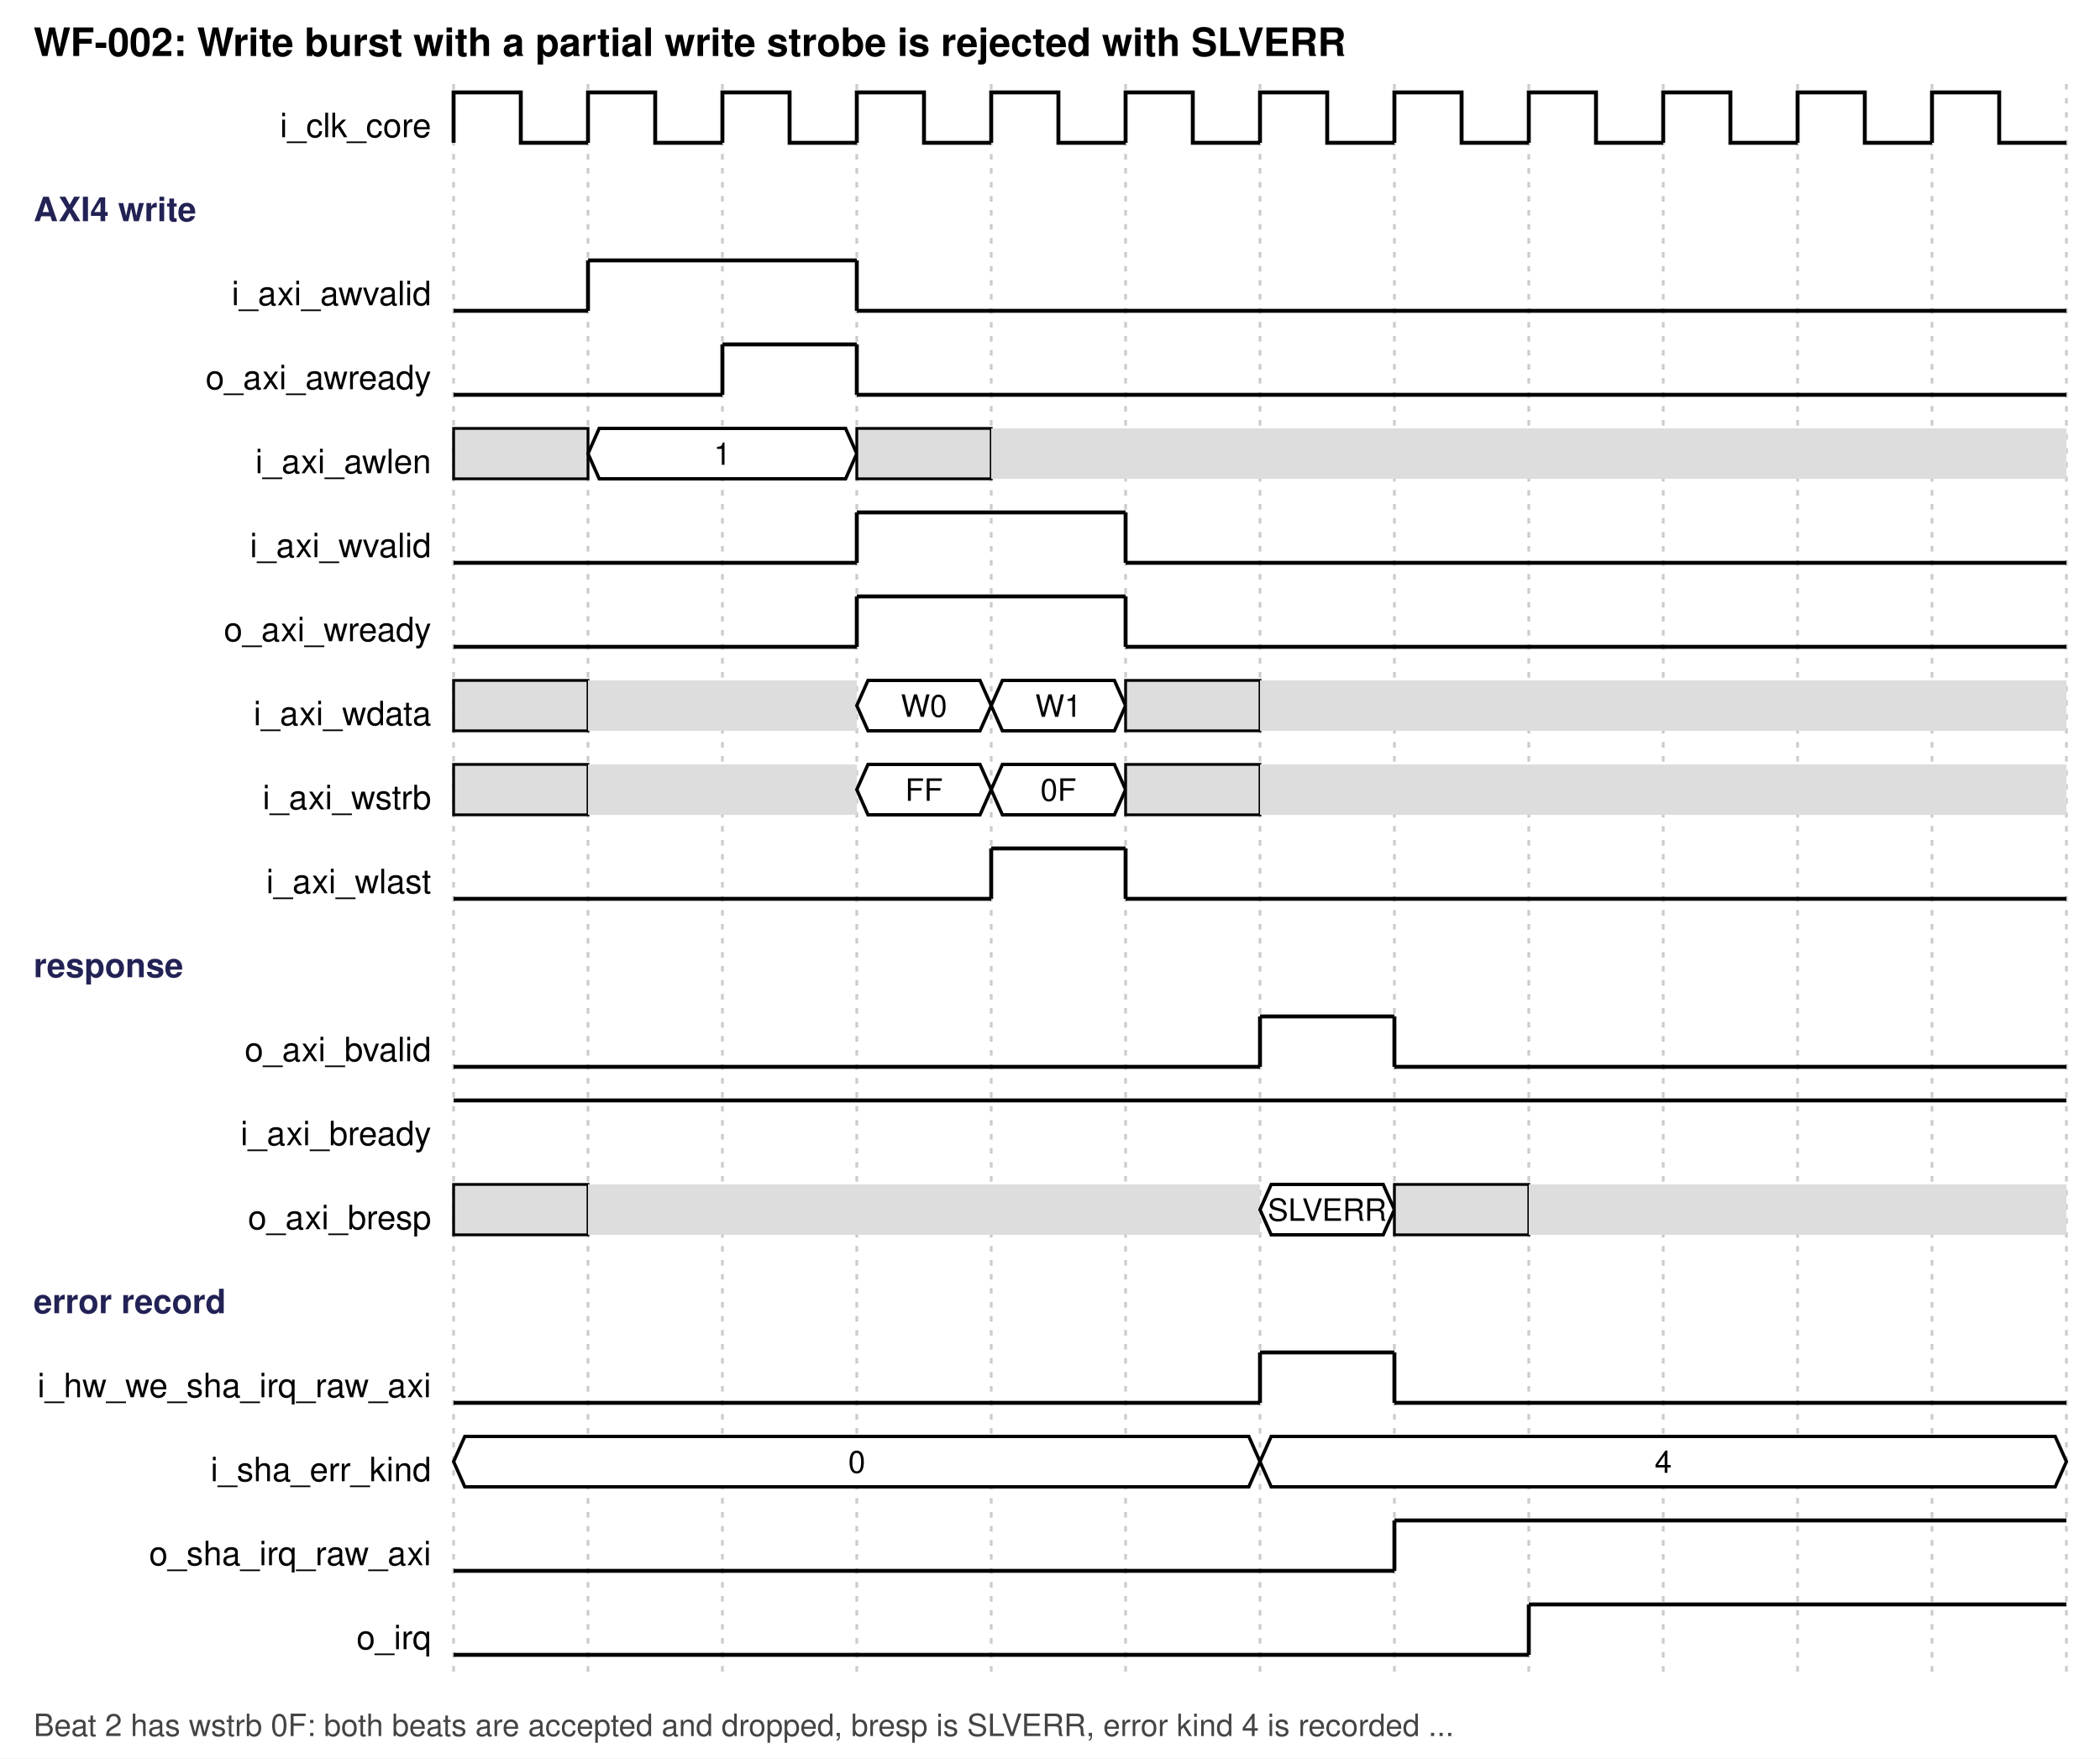
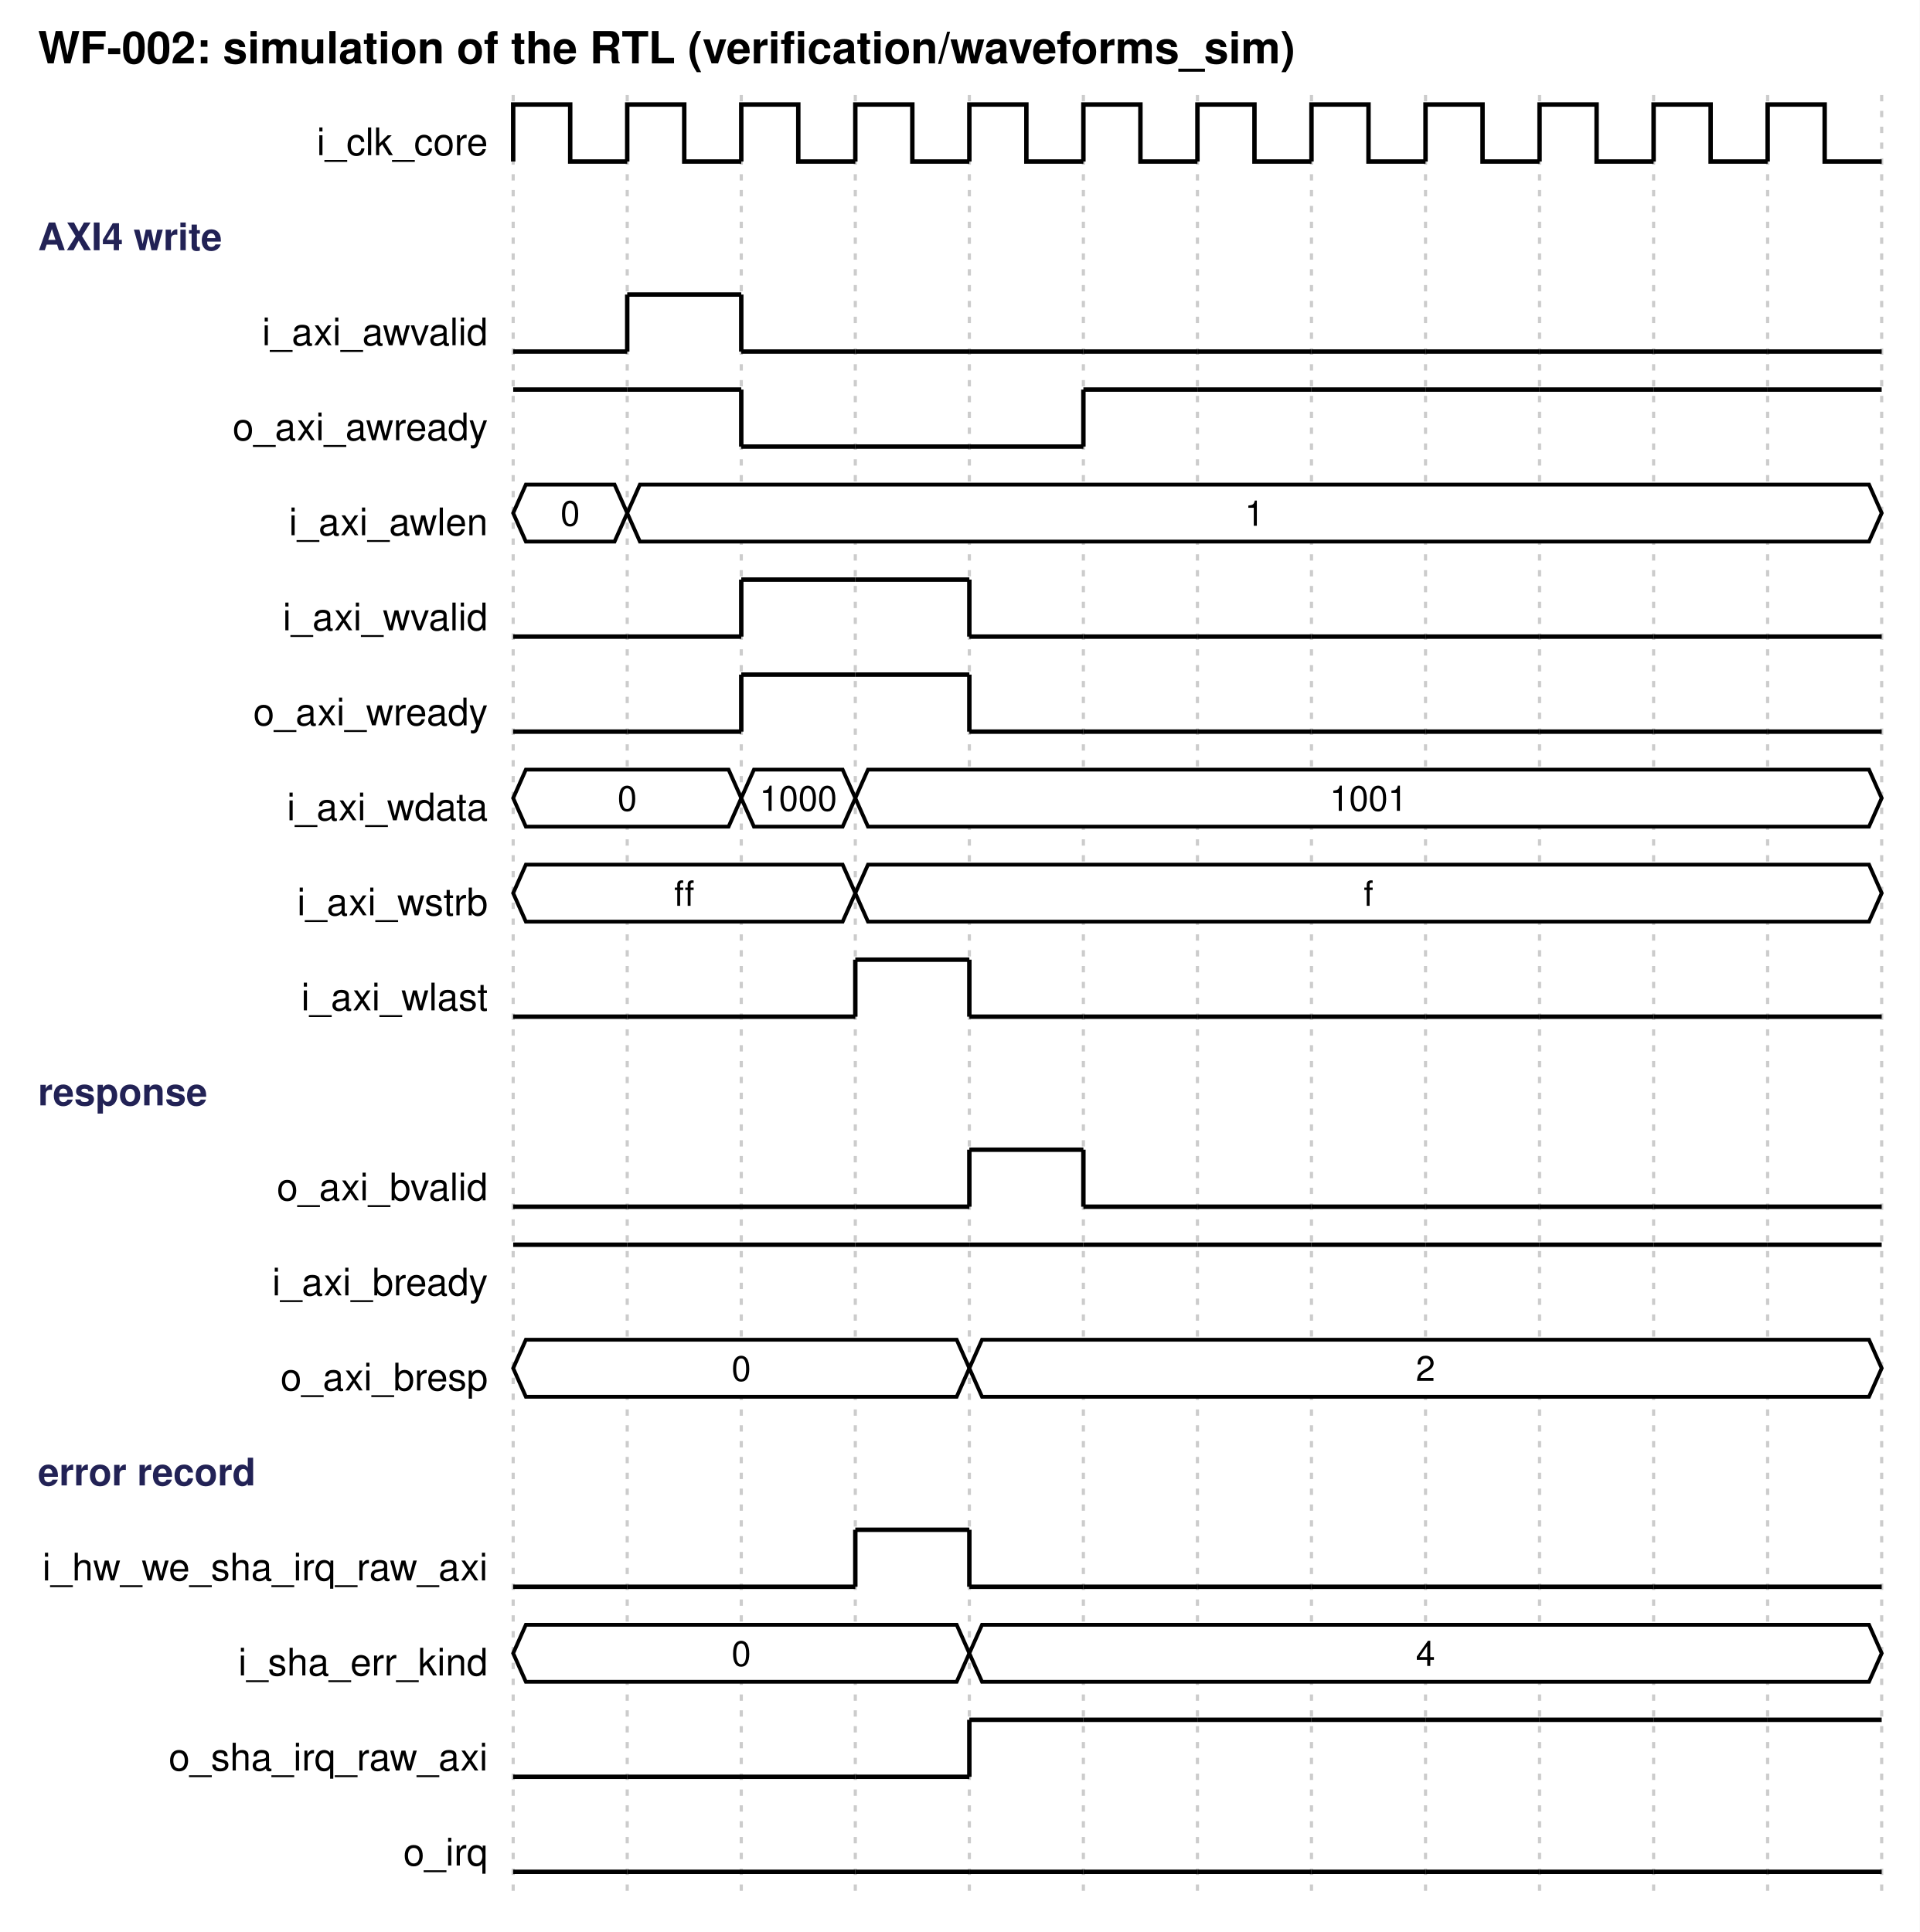
- <svg xmlns="http://www.w3.org/2000/svg" width="750" height="628" viewBox="0 0 750 628" font-family="Helvetica,Arial,sans-serif">
+ <svg xmlns="http://www.w3.org/2000/svg" width="606" height="610" viewBox="0 0 606 610" font-family="Helvetica,Arial,sans-serif">
  <rect width="100%" height="100%" fill="#fff" />
-   <text x="12" y="20" font-size="14" font-weight="bold">WF-002: Write burst with a partial write strobe is rejected with SLVERR</text>
+   <text x="12" y="20" font-size="14" font-weight="bold">WF-002: simulation of the RTL (verification/waveforms_sim)</text>
  <line x1="162" y1="30" x2="162" y2="600" stroke="#ccc" stroke-dasharray="2,3" />
-   <line x1="210" y1="30" x2="210" y2="600" stroke="#ccc" stroke-dasharray="2,3" />
-   <line x1="258" y1="30" x2="258" y2="600" stroke="#ccc" stroke-dasharray="2,3" />
+   <line x1="198" y1="30" x2="198" y2="600" stroke="#ccc" stroke-dasharray="2,3" />
+   <line x1="234" y1="30" x2="234" y2="600" stroke="#ccc" stroke-dasharray="2,3" />
+   <line x1="270" y1="30" x2="270" y2="600" stroke="#ccc" stroke-dasharray="2,3" />
  <line x1="306" y1="30" x2="306" y2="600" stroke="#ccc" stroke-dasharray="2,3" />
-   <line x1="354" y1="30" x2="354" y2="600" stroke="#ccc" stroke-dasharray="2,3" />
-   <line x1="402" y1="30" x2="402" y2="600" stroke="#ccc" stroke-dasharray="2,3" />
+   <line x1="342" y1="30" x2="342" y2="600" stroke="#ccc" stroke-dasharray="2,3" />
+   <line x1="378" y1="30" x2="378" y2="600" stroke="#ccc" stroke-dasharray="2,3" />
+   <line x1="414" y1="30" x2="414" y2="600" stroke="#ccc" stroke-dasharray="2,3" />
  <line x1="450" y1="30" x2="450" y2="600" stroke="#ccc" stroke-dasharray="2,3" />
-   <line x1="498" y1="30" x2="498" y2="600" stroke="#ccc" stroke-dasharray="2,3" />
-   <line x1="546" y1="30" x2="546" y2="600" stroke="#ccc" stroke-dasharray="2,3" />
+   <line x1="486" y1="30" x2="486" y2="600" stroke="#ccc" stroke-dasharray="2,3" />
+   <line x1="522" y1="30" x2="522" y2="600" stroke="#ccc" stroke-dasharray="2,3" />
+   <line x1="558" y1="30" x2="558" y2="600" stroke="#ccc" stroke-dasharray="2,3" />
  <line x1="594" y1="30" x2="594" y2="600" stroke="#ccc" stroke-dasharray="2,3" />
-   <line x1="642" y1="30" x2="642" y2="600" stroke="#ccc" stroke-dasharray="2,3" />
-   <line x1="690" y1="30" x2="690" y2="600" stroke="#ccc" stroke-dasharray="2,3" />
-   <line x1="738" y1="30" x2="738" y2="600" stroke="#ccc" stroke-dasharray="2,3" />
  <text x="154" y="49" font-size="12" text-anchor="end">i_clk_core</text>
-   <polyline points="162.0,51.0 162.0,33.0 186.0,33.0 186.0,51.0 210.0,51.0" stroke="#000" stroke-width="1.4" fill="none" />
-   <polyline points="210.0,51.0 210.0,33.0 234.0,33.0 234.0,51.0 258.0,51.0" stroke="#000" stroke-width="1.4" fill="none" />
-   <polyline points="258.0,51.0 258.0,33.0 282.0,33.0 282.0,51.0 306.0,51.0" stroke="#000" stroke-width="1.4" fill="none" />
-   <polyline points="306.0,51.0 306.0,33.0 330.0,33.0 330.0,51.0 354.0,51.0" stroke="#000" stroke-width="1.4" fill="none" />
-   <polyline points="354.0,51.0 354.0,33.0 378.0,33.0 378.0,51.0 402.0,51.0" stroke="#000" stroke-width="1.4" fill="none" />
-   <polyline points="402.0,51.0 402.0,33.0 426.0,33.0 426.0,51.0 450.0,51.0" stroke="#000" stroke-width="1.4" fill="none" />
-   <polyline points="450.0,51.0 450.0,33.0 474.0,33.0 474.0,51.0 498.0,51.0" stroke="#000" stroke-width="1.4" fill="none" />
-   <polyline points="498.0,51.0 498.0,33.0 522.0,33.0 522.0,51.0 546.0,51.0" stroke="#000" stroke-width="1.4" fill="none" />
-   <polyline points="546.0,51.0 546.0,33.0 570.0,33.0 570.0,51.0 594.0,51.0" stroke="#000" stroke-width="1.4" fill="none" />
-   <polyline points="594.0,51.0 594.0,33.0 618.0,33.0 618.0,51.0 642.0,51.0" stroke="#000" stroke-width="1.4" fill="none" />
-   <polyline points="642.0,51.0 642.0,33.0 666.0,33.0 666.0,51.0 690.0,51.0" stroke="#000" stroke-width="1.4" fill="none" />
-   <polyline points="690.0,51.0 690.0,33.0 714.0,33.0 714.0,51.0 738.0,51.0" stroke="#000" stroke-width="1.4" fill="none" />
+   <polyline points="162.0,51.0 162.0,33.0 180.0,33.0 180.0,51.0 198.0,51.0" stroke="#000" stroke-width="1.4" fill="none" />
+   <polyline points="198.0,51.0 198.0,33.0 216.0,33.0 216.0,51.0 234.0,51.0" stroke="#000" stroke-width="1.4" fill="none" />
+   <polyline points="234.0,51.0 234.0,33.0 252.0,33.0 252.0,51.0 270.0,51.0" stroke="#000" stroke-width="1.4" fill="none" />
+   <polyline points="270.0,51.0 270.0,33.0 288.0,33.0 288.0,51.0 306.0,51.0" stroke="#000" stroke-width="1.4" fill="none" />
+   <polyline points="306.0,51.0 306.0,33.0 324.0,33.0 324.0,51.0 342.0,51.0" stroke="#000" stroke-width="1.4" fill="none" />
+   <polyline points="342.0,51.0 342.0,33.0 360.0,33.0 360.0,51.0 378.0,51.0" stroke="#000" stroke-width="1.4" fill="none" />
+   <polyline points="378.0,51.0 378.0,33.0 396.0,33.0 396.0,51.0 414.0,51.0" stroke="#000" stroke-width="1.4" fill="none" />
+   <polyline points="414.0,51.0 414.0,33.0 432.0,33.0 432.0,51.0 450.0,51.0" stroke="#000" stroke-width="1.4" fill="none" />
+   <polyline points="450.0,51.0 450.0,33.0 468.0,33.0 468.0,51.0 486.0,51.0" stroke="#000" stroke-width="1.4" fill="none" />
+   <polyline points="486.0,51.0 486.0,33.0 504.0,33.0 504.0,51.0 522.0,51.0" stroke="#000" stroke-width="1.4" fill="none" />
+   <polyline points="522.0,51.0 522.0,33.0 540.0,33.0 540.0,51.0 558.0,51.0" stroke="#000" stroke-width="1.4" fill="none" />
+   <polyline points="558.0,51.0 558.0,33.0 576.0,33.0 576.0,51.0 594.0,51.0" stroke="#000" stroke-width="1.4" fill="none" />
  <text x="12" y="79" font-size="12" font-weight="bold" fill="#225">AXI4 write</text>
  <text x="154" y="109" font-size="12" text-anchor="end">i_axi_awvalid</text>
-   <polyline points="162.0,111.0 210.0,111.0" stroke="#000" stroke-width="1.4" fill="none" />
-   <polyline points="210.0,111.0 210.0,93.0" stroke="#000" stroke-width="1.4" fill="none" />
-   <polyline points="210.0,93.0 258.0,93.0" stroke="#000" stroke-width="1.4" fill="none" />
-   <polyline points="258.0,93.0 306.0,93.0" stroke="#000" stroke-width="1.4" fill="none" />
-   <polyline points="306.0,93.0 306.0,111.0" stroke="#000" stroke-width="1.4" fill="none" />
-   <polyline points="306.0,111.0 354.0,111.0" stroke="#000" stroke-width="1.4" fill="none" />
-   <polyline points="354.0,111.0 402.0,111.0" stroke="#000" stroke-width="1.4" fill="none" />
-   <polyline points="402.0,111.0 450.0,111.0" stroke="#000" stroke-width="1.4" fill="none" />
-   <polyline points="450.0,111.0 498.0,111.0" stroke="#000" stroke-width="1.4" fill="none" />
-   <polyline points="498.0,111.0 546.0,111.0" stroke="#000" stroke-width="1.4" fill="none" />
-   <polyline points="546.0,111.0 594.0,111.0" stroke="#000" stroke-width="1.4" fill="none" />
-   <polyline points="594.0,111.0 642.0,111.0" stroke="#000" stroke-width="1.4" fill="none" />
-   <polyline points="642.0,111.0 690.0,111.0" stroke="#000" stroke-width="1.4" fill="none" />
-   <polyline points="690.0,111.0 738.0,111.0" stroke="#000" stroke-width="1.4" fill="none" />
+   <polyline points="162.0,111.0 198.0,111.0" stroke="#000" stroke-width="1.4" fill="none" />
+   <polyline points="198.0,111.0 198.0,93.0" stroke="#000" stroke-width="1.4" fill="none" />
+   <polyline points="198.0,93.0 234.0,93.0" stroke="#000" stroke-width="1.4" fill="none" />
+   <polyline points="234.0,93.0 234.0,111.0" stroke="#000" stroke-width="1.4" fill="none" />
+   <polyline points="234.0,111.0 270.0,111.0" stroke="#000" stroke-width="1.4" fill="none" />
+   <polyline points="270.0,111.0 306.0,111.0" stroke="#000" stroke-width="1.4" fill="none" />
+   <polyline points="306.0,111.0 342.0,111.0" stroke="#000" stroke-width="1.4" fill="none" />
+   <polyline points="342.0,111.0 378.0,111.0" stroke="#000" stroke-width="1.4" fill="none" />
+   <polyline points="378.0,111.0 414.0,111.0" stroke="#000" stroke-width="1.4" fill="none" />
+   <polyline points="414.0,111.0 450.0,111.0" stroke="#000" stroke-width="1.4" fill="none" />
+   <polyline points="450.0,111.0 486.0,111.0" stroke="#000" stroke-width="1.4" fill="none" />
+   <polyline points="486.0,111.0 522.0,111.0" stroke="#000" stroke-width="1.4" fill="none" />
+   <polyline points="522.0,111.0 558.0,111.0" stroke="#000" stroke-width="1.4" fill="none" />
+   <polyline points="558.0,111.0 594.0,111.0" stroke="#000" stroke-width="1.4" fill="none" />
  <text x="154" y="139" font-size="12" text-anchor="end">o_axi_awready</text>
-   <polyline points="162.0,141.0 210.0,141.0" stroke="#000" stroke-width="1.4" fill="none" />
-   <polyline points="210.0,141.0 258.0,141.0" stroke="#000" stroke-width="1.4" fill="none" />
-   <polyline points="258.0,141.0 258.0,123.0" stroke="#000" stroke-width="1.4" fill="none" />
-   <polyline points="258.0,123.0 306.0,123.0" stroke="#000" stroke-width="1.4" fill="none" />
-   <polyline points="306.0,123.0 306.0,141.0" stroke="#000" stroke-width="1.4" fill="none" />
-   <polyline points="306.0,141.0 354.0,141.0" stroke="#000" stroke-width="1.4" fill="none" />
-   <polyline points="354.0,141.0 402.0,141.0" stroke="#000" stroke-width="1.4" fill="none" />
-   <polyline points="402.0,141.0 450.0,141.0" stroke="#000" stroke-width="1.4" fill="none" />
-   <polyline points="450.0,141.0 498.0,141.0" stroke="#000" stroke-width="1.4" fill="none" />
-   <polyline points="498.0,141.0 546.0,141.0" stroke="#000" stroke-width="1.4" fill="none" />
-   <polyline points="546.0,141.0 594.0,141.0" stroke="#000" stroke-width="1.4" fill="none" />
-   <polyline points="594.0,141.0 642.0,141.0" stroke="#000" stroke-width="1.4" fill="none" />
-   <polyline points="642.0,141.0 690.0,141.0" stroke="#000" stroke-width="1.4" fill="none" />
-   <polyline points="690.0,141.0 738.0,141.0" stroke="#000" stroke-width="1.4" fill="none" />
+   <polyline points="162.0,123.0 198.0,123.0" stroke="#000" stroke-width="1.4" fill="none" />
+   <polyline points="198.0,123.0 234.0,123.0" stroke="#000" stroke-width="1.4" fill="none" />
+   <polyline points="234.0,123.0 234.0,141.0" stroke="#000" stroke-width="1.4" fill="none" />
+   <polyline points="234.0,141.0 270.0,141.0" stroke="#000" stroke-width="1.4" fill="none" />
+   <polyline points="270.0,141.0 306.0,141.0" stroke="#000" stroke-width="1.4" fill="none" />
+   <polyline points="306.0,141.0 342.0,141.0" stroke="#000" stroke-width="1.4" fill="none" />
+   <polyline points="342.0,141.0 342.0,123.0" stroke="#000" stroke-width="1.4" fill="none" />
+   <polyline points="342.0,123.0 378.0,123.0" stroke="#000" stroke-width="1.4" fill="none" />
+   <polyline points="378.0,123.0 414.0,123.0" stroke="#000" stroke-width="1.4" fill="none" />
+   <polyline points="414.0,123.0 450.0,123.0" stroke="#000" stroke-width="1.4" fill="none" />
+   <polyline points="450.0,123.0 486.0,123.0" stroke="#000" stroke-width="1.4" fill="none" />
+   <polyline points="486.0,123.0 522.0,123.0" stroke="#000" stroke-width="1.4" fill="none" />
+   <polyline points="522.0,123.0 558.0,123.0" stroke="#000" stroke-width="1.4" fill="none" />
+   <polyline points="558.0,123.0 594.0,123.0" stroke="#000" stroke-width="1.4" fill="none" />
  <text x="154" y="169" font-size="12" text-anchor="end">i_axi_awlen</text>
-   <rect x="162.0" y="153.0" width="48.0" height="18.0" fill="#ddd" stroke="#000" />
-   <polygon points="214.0,153.0 302.0,153.0 306.0,162.0 302.0,171.0 214.0,171.0 210.0,162.0" fill="#ffffff" stroke="#000" stroke-width="1.2" />
-   <text x="258.0" y="166.0" text-anchor="middle" font-size="11">1</text>
-   <rect x="306.0" y="153.0" width="48.0" height="18.0" fill="#ddd" stroke="#000" />
-   <rect x="354.0" y="153.0" width="48.0" height="18.0" fill="#ddd" stroke="none" />
-   <rect x="402.0" y="153.0" width="48.0" height="18.0" fill="#ddd" stroke="none" />
-   <rect x="450.0" y="153.0" width="48.0" height="18.0" fill="#ddd" stroke="none" />
-   <rect x="498.0" y="153.0" width="48.0" height="18.0" fill="#ddd" stroke="none" />
-   <rect x="546.0" y="153.0" width="48.0" height="18.0" fill="#ddd" stroke="none" />
-   <rect x="594.0" y="153.0" width="48.0" height="18.0" fill="#ddd" stroke="none" />
-   <rect x="642.0" y="153.0" width="48.0" height="18.0" fill="#ddd" stroke="none" />
-   <rect x="690.0" y="153.0" width="48.0" height="18.0" fill="#ddd" stroke="none" />
+   <polygon points="166.0,153.0 194.0,153.0 198.0,162.0 194.0,171.0 166.0,171.0 162.0,162.0" fill="#ffffff" stroke="#000" stroke-width="1.2" />
+   <text x="180.0" y="166.0" text-anchor="middle" font-size="11">0</text>
+   <polygon points="202.0,153.0 590.0,153.0 594.0,162.0 590.0,171.0 202.0,171.0 198.0,162.0" fill="#ffffff" stroke="#000" stroke-width="1.2" />
+   <text x="396.0" y="166.0" text-anchor="middle" font-size="11">1</text>
  <text x="154" y="199" font-size="12" text-anchor="end">i_axi_wvalid</text>
-   <polyline points="162.0,201.0 210.0,201.0" stroke="#000" stroke-width="1.4" fill="none" />
-   <polyline points="210.0,201.0 258.0,201.0" stroke="#000" stroke-width="1.4" fill="none" />
-   <polyline points="258.0,201.0 306.0,201.0" stroke="#000" stroke-width="1.4" fill="none" />
-   <polyline points="306.0,201.0 306.0,183.0" stroke="#000" stroke-width="1.4" fill="none" />
-   <polyline points="306.0,183.0 354.0,183.0" stroke="#000" stroke-width="1.4" fill="none" />
-   <polyline points="354.0,183.0 402.0,183.0" stroke="#000" stroke-width="1.4" fill="none" />
-   <polyline points="402.0,183.0 402.0,201.0" stroke="#000" stroke-width="1.4" fill="none" />
-   <polyline points="402.0,201.0 450.0,201.0" stroke="#000" stroke-width="1.4" fill="none" />
-   <polyline points="450.0,201.0 498.0,201.0" stroke="#000" stroke-width="1.4" fill="none" />
-   <polyline points="498.0,201.0 546.0,201.0" stroke="#000" stroke-width="1.4" fill="none" />
-   <polyline points="546.0,201.0 594.0,201.0" stroke="#000" stroke-width="1.4" fill="none" />
-   <polyline points="594.0,201.0 642.0,201.0" stroke="#000" stroke-width="1.4" fill="none" />
-   <polyline points="642.0,201.0 690.0,201.0" stroke="#000" stroke-width="1.4" fill="none" />
-   <polyline points="690.0,201.0 738.0,201.0" stroke="#000" stroke-width="1.4" fill="none" />
+   <polyline points="162.0,201.0 198.0,201.0" stroke="#000" stroke-width="1.4" fill="none" />
+   <polyline points="198.0,201.0 234.0,201.0" stroke="#000" stroke-width="1.4" fill="none" />
+   <polyline points="234.0,201.0 234.0,183.0" stroke="#000" stroke-width="1.4" fill="none" />
+   <polyline points="234.0,183.0 270.0,183.0" stroke="#000" stroke-width="1.4" fill="none" />
+   <polyline points="270.0,183.0 306.0,183.0" stroke="#000" stroke-width="1.4" fill="none" />
+   <polyline points="306.0,183.0 306.0,201.0" stroke="#000" stroke-width="1.4" fill="none" />
+   <polyline points="306.0,201.0 342.0,201.0" stroke="#000" stroke-width="1.4" fill="none" />
+   <polyline points="342.0,201.0 378.0,201.0" stroke="#000" stroke-width="1.4" fill="none" />
+   <polyline points="378.0,201.0 414.0,201.0" stroke="#000" stroke-width="1.4" fill="none" />
+   <polyline points="414.0,201.0 450.0,201.0" stroke="#000" stroke-width="1.4" fill="none" />
+   <polyline points="450.0,201.0 486.0,201.0" stroke="#000" stroke-width="1.4" fill="none" />
+   <polyline points="486.0,201.0 522.0,201.0" stroke="#000" stroke-width="1.4" fill="none" />
+   <polyline points="522.0,201.0 558.0,201.0" stroke="#000" stroke-width="1.4" fill="none" />
+   <polyline points="558.0,201.0 594.0,201.0" stroke="#000" stroke-width="1.4" fill="none" />
  <text x="154" y="229" font-size="12" text-anchor="end">o_axi_wready</text>
-   <polyline points="162.0,231.0 210.0,231.0" stroke="#000" stroke-width="1.4" fill="none" />
-   <polyline points="210.0,231.0 258.0,231.0" stroke="#000" stroke-width="1.4" fill="none" />
-   <polyline points="258.0,231.0 306.0,231.0" stroke="#000" stroke-width="1.4" fill="none" />
-   <polyline points="306.0,231.0 306.0,213.0" stroke="#000" stroke-width="1.4" fill="none" />
-   <polyline points="306.0,213.0 354.0,213.0" stroke="#000" stroke-width="1.4" fill="none" />
-   <polyline points="354.0,213.0 402.0,213.0" stroke="#000" stroke-width="1.4" fill="none" />
-   <polyline points="402.0,213.0 402.0,231.0" stroke="#000" stroke-width="1.4" fill="none" />
-   <polyline points="402.0,231.0 450.0,231.0" stroke="#000" stroke-width="1.4" fill="none" />
-   <polyline points="450.0,231.0 498.0,231.0" stroke="#000" stroke-width="1.4" fill="none" />
-   <polyline points="498.0,231.0 546.0,231.0" stroke="#000" stroke-width="1.4" fill="none" />
-   <polyline points="546.0,231.0 594.0,231.0" stroke="#000" stroke-width="1.4" fill="none" />
-   <polyline points="594.0,231.0 642.0,231.0" stroke="#000" stroke-width="1.4" fill="none" />
-   <polyline points="642.0,231.0 690.0,231.0" stroke="#000" stroke-width="1.4" fill="none" />
-   <polyline points="690.0,231.0 738.0,231.0" stroke="#000" stroke-width="1.4" fill="none" />
+   <polyline points="162.0,231.0 198.0,231.0" stroke="#000" stroke-width="1.4" fill="none" />
+   <polyline points="198.0,231.0 234.0,231.0" stroke="#000" stroke-width="1.4" fill="none" />
+   <polyline points="234.0,231.0 234.0,213.0" stroke="#000" stroke-width="1.4" fill="none" />
+   <polyline points="234.0,213.0 270.0,213.0" stroke="#000" stroke-width="1.4" fill="none" />
+   <polyline points="270.0,213.0 306.0,213.0" stroke="#000" stroke-width="1.4" fill="none" />
+   <polyline points="306.0,213.0 306.0,231.0" stroke="#000" stroke-width="1.4" fill="none" />
+   <polyline points="306.0,231.0 342.0,231.0" stroke="#000" stroke-width="1.4" fill="none" />
+   <polyline points="342.0,231.0 378.0,231.0" stroke="#000" stroke-width="1.4" fill="none" />
+   <polyline points="378.0,231.0 414.0,231.0" stroke="#000" stroke-width="1.4" fill="none" />
+   <polyline points="414.0,231.0 450.0,231.0" stroke="#000" stroke-width="1.4" fill="none" />
+   <polyline points="450.0,231.0 486.0,231.0" stroke="#000" stroke-width="1.4" fill="none" />
+   <polyline points="486.0,231.0 522.0,231.0" stroke="#000" stroke-width="1.4" fill="none" />
+   <polyline points="522.0,231.0 558.0,231.0" stroke="#000" stroke-width="1.4" fill="none" />
+   <polyline points="558.0,231.0 594.0,231.0" stroke="#000" stroke-width="1.4" fill="none" />
  <text x="154" y="259" font-size="12" text-anchor="end">i_axi_wdata</text>
-   <rect x="162.0" y="243.0" width="48.0" height="18.0" fill="#ddd" stroke="#000" />
-   <rect x="210.0" y="243.0" width="48.0" height="18.0" fill="#ddd" stroke="none" />
-   <rect x="258.0" y="243.0" width="48.0" height="18.0" fill="#ddd" stroke="none" />
-   <polygon points="310.0,243.0 350.0,243.0 354.0,252.0 350.0,261.0 310.0,261.0 306.0,252.0" fill="#ffffff" stroke="#000" stroke-width="1.2" />
-   <text x="330.0" y="256.0" text-anchor="middle" font-size="11">W0</text>
-   <polygon points="358.0,243.0 398.0,243.0 402.0,252.0 398.0,261.0 358.0,261.0 354.0,252.0" fill="#ffffff" stroke="#000" stroke-width="1.2" />
-   <text x="378.0" y="256.0" text-anchor="middle" font-size="11">W1</text>
-   <rect x="402.0" y="243.0" width="48.0" height="18.0" fill="#ddd" stroke="#000" />
-   <rect x="450.0" y="243.0" width="48.0" height="18.0" fill="#ddd" stroke="none" />
-   <rect x="498.0" y="243.0" width="48.0" height="18.0" fill="#ddd" stroke="none" />
-   <rect x="546.0" y="243.0" width="48.0" height="18.0" fill="#ddd" stroke="none" />
-   <rect x="594.0" y="243.0" width="48.0" height="18.0" fill="#ddd" stroke="none" />
-   <rect x="642.0" y="243.0" width="48.0" height="18.0" fill="#ddd" stroke="none" />
-   <rect x="690.0" y="243.0" width="48.0" height="18.0" fill="#ddd" stroke="none" />
+   <polygon points="166.0,243.0 230.0,243.0 234.0,252.0 230.0,261.0 166.0,261.0 162.0,252.0" fill="#ffffff" stroke="#000" stroke-width="1.2" />
+   <text x="198.0" y="256.0" text-anchor="middle" font-size="11">0</text>
+   <polygon points="238.0,243.0 266.0,243.0 270.0,252.0 266.0,261.0 238.0,261.0 234.0,252.0" fill="#ffffff" stroke="#000" stroke-width="1.2" />
+   <text x="252.0" y="256.0" text-anchor="middle" font-size="11">1000</text>
+   <polygon points="274.0,243.0 590.0,243.0 594.0,252.0 590.0,261.0 274.0,261.0 270.0,252.0" fill="#ffffff" stroke="#000" stroke-width="1.2" />
+   <text x="432.0" y="256.0" text-anchor="middle" font-size="11">1001</text>
  <text x="154" y="289" font-size="12" text-anchor="end">i_axi_wstrb</text>
-   <rect x="162.0" y="273.0" width="48.0" height="18.0" fill="#ddd" stroke="#000" />
-   <rect x="210.0" y="273.0" width="48.0" height="18.0" fill="#ddd" stroke="none" />
-   <rect x="258.0" y="273.0" width="48.0" height="18.0" fill="#ddd" stroke="none" />
-   <polygon points="310.0,273.0 350.0,273.0 354.0,282.0 350.0,291.0 310.0,291.0 306.0,282.0" fill="#ffffff" stroke="#000" stroke-width="1.2" />
-   <text x="330.0" y="286.0" text-anchor="middle" font-size="11">FF</text>
-   <polygon points="358.0,273.0 398.0,273.0 402.0,282.0 398.0,291.0 358.0,291.0 354.0,282.0" fill="#ffffff" stroke="#000" stroke-width="1.2" />
-   <text x="378.0" y="286.0" text-anchor="middle" font-size="11">0F</text>
-   <rect x="402.0" y="273.0" width="48.0" height="18.0" fill="#ddd" stroke="#000" />
-   <rect x="450.0" y="273.0" width="48.0" height="18.0" fill="#ddd" stroke="none" />
-   <rect x="498.0" y="273.0" width="48.0" height="18.0" fill="#ddd" stroke="none" />
-   <rect x="546.0" y="273.0" width="48.0" height="18.0" fill="#ddd" stroke="none" />
-   <rect x="594.0" y="273.0" width="48.0" height="18.0" fill="#ddd" stroke="none" />
-   <rect x="642.0" y="273.0" width="48.0" height="18.0" fill="#ddd" stroke="none" />
-   <rect x="690.0" y="273.0" width="48.0" height="18.0" fill="#ddd" stroke="none" />
+   <polygon points="166.0,273.0 266.0,273.0 270.0,282.0 266.0,291.0 166.0,291.0 162.0,282.0" fill="#ffffff" stroke="#000" stroke-width="1.2" />
+   <text x="216.0" y="286.0" text-anchor="middle" font-size="11">ff</text>
+   <polygon points="274.0,273.0 590.0,273.0 594.0,282.0 590.0,291.0 274.0,291.0 270.0,282.0" fill="#ffffff" stroke="#000" stroke-width="1.2" />
+   <text x="432.0" y="286.0" text-anchor="middle" font-size="11">f</text>
  <text x="154" y="319" font-size="12" text-anchor="end">i_axi_wlast</text>
-   <polyline points="162.0,321.0 210.0,321.0" stroke="#000" stroke-width="1.4" fill="none" />
-   <polyline points="210.0,321.0 258.0,321.0" stroke="#000" stroke-width="1.4" fill="none" />
-   <polyline points="258.0,321.0 306.0,321.0" stroke="#000" stroke-width="1.4" fill="none" />
-   <polyline points="306.0,321.0 354.0,321.0" stroke="#000" stroke-width="1.4" fill="none" />
-   <polyline points="354.0,321.0 354.0,303.0" stroke="#000" stroke-width="1.4" fill="none" />
-   <polyline points="354.0,303.0 402.0,303.0" stroke="#000" stroke-width="1.4" fill="none" />
-   <polyline points="402.0,303.0 402.0,321.0" stroke="#000" stroke-width="1.4" fill="none" />
-   <polyline points="402.0,321.0 450.0,321.0" stroke="#000" stroke-width="1.4" fill="none" />
-   <polyline points="450.0,321.0 498.0,321.0" stroke="#000" stroke-width="1.4" fill="none" />
-   <polyline points="498.0,321.0 546.0,321.0" stroke="#000" stroke-width="1.4" fill="none" />
-   <polyline points="546.0,321.0 594.0,321.0" stroke="#000" stroke-width="1.4" fill="none" />
-   <polyline points="594.0,321.0 642.0,321.0" stroke="#000" stroke-width="1.4" fill="none" />
-   <polyline points="642.0,321.0 690.0,321.0" stroke="#000" stroke-width="1.4" fill="none" />
-   <polyline points="690.0,321.0 738.0,321.0" stroke="#000" stroke-width="1.4" fill="none" />
+   <polyline points="162.0,321.0 198.0,321.0" stroke="#000" stroke-width="1.4" fill="none" />
+   <polyline points="198.0,321.0 234.0,321.0" stroke="#000" stroke-width="1.4" fill="none" />
+   <polyline points="234.0,321.0 270.0,321.0" stroke="#000" stroke-width="1.4" fill="none" />
+   <polyline points="270.0,321.0 270.0,303.0" stroke="#000" stroke-width="1.4" fill="none" />
+   <polyline points="270.0,303.0 306.0,303.0" stroke="#000" stroke-width="1.4" fill="none" />
+   <polyline points="306.0,303.0 306.0,321.0" stroke="#000" stroke-width="1.4" fill="none" />
+   <polyline points="306.0,321.0 342.0,321.0" stroke="#000" stroke-width="1.4" fill="none" />
+   <polyline points="342.0,321.0 378.0,321.0" stroke="#000" stroke-width="1.4" fill="none" />
+   <polyline points="378.0,321.0 414.0,321.0" stroke="#000" stroke-width="1.4" fill="none" />
+   <polyline points="414.0,321.0 450.0,321.0" stroke="#000" stroke-width="1.4" fill="none" />
+   <polyline points="450.0,321.0 486.0,321.0" stroke="#000" stroke-width="1.4" fill="none" />
+   <polyline points="486.0,321.0 522.0,321.0" stroke="#000" stroke-width="1.4" fill="none" />
+   <polyline points="522.0,321.0 558.0,321.0" stroke="#000" stroke-width="1.4" fill="none" />
+   <polyline points="558.0,321.0 594.0,321.0" stroke="#000" stroke-width="1.4" fill="none" />
  <text x="12" y="349" font-size="12" font-weight="bold" fill="#225">response</text>
  <text x="154" y="379" font-size="12" text-anchor="end">o_axi_bvalid</text>
-   <polyline points="162.0,381.0 210.0,381.0" stroke="#000" stroke-width="1.4" fill="none" />
-   <polyline points="210.0,381.0 258.0,381.0" stroke="#000" stroke-width="1.4" fill="none" />
-   <polyline points="258.0,381.0 306.0,381.0" stroke="#000" stroke-width="1.4" fill="none" />
-   <polyline points="306.0,381.0 354.0,381.0" stroke="#000" stroke-width="1.4" fill="none" />
-   <polyline points="354.0,381.0 402.0,381.0" stroke="#000" stroke-width="1.4" fill="none" />
-   <polyline points="402.0,381.0 450.0,381.0" stroke="#000" stroke-width="1.4" fill="none" />
-   <polyline points="450.0,381.0 450.0,363.0" stroke="#000" stroke-width="1.4" fill="none" />
-   <polyline points="450.0,363.0 498.0,363.0" stroke="#000" stroke-width="1.4" fill="none" />
-   <polyline points="498.0,363.0 498.0,381.0" stroke="#000" stroke-width="1.4" fill="none" />
-   <polyline points="498.0,381.0 546.0,381.0" stroke="#000" stroke-width="1.4" fill="none" />
-   <polyline points="546.0,381.0 594.0,381.0" stroke="#000" stroke-width="1.4" fill="none" />
-   <polyline points="594.0,381.0 642.0,381.0" stroke="#000" stroke-width="1.4" fill="none" />
-   <polyline points="642.0,381.0 690.0,381.0" stroke="#000" stroke-width="1.4" fill="none" />
-   <polyline points="690.0,381.0 738.0,381.0" stroke="#000" stroke-width="1.4" fill="none" />
+   <polyline points="162.0,381.0 198.0,381.0" stroke="#000" stroke-width="1.4" fill="none" />
+   <polyline points="198.0,381.0 234.0,381.0" stroke="#000" stroke-width="1.4" fill="none" />
+   <polyline points="234.0,381.0 270.0,381.0" stroke="#000" stroke-width="1.4" fill="none" />
+   <polyline points="270.0,381.0 306.0,381.0" stroke="#000" stroke-width="1.4" fill="none" />
+   <polyline points="306.0,381.0 306.0,363.0" stroke="#000" stroke-width="1.4" fill="none" />
+   <polyline points="306.0,363.0 342.0,363.0" stroke="#000" stroke-width="1.4" fill="none" />
+   <polyline points="342.0,363.0 342.0,381.0" stroke="#000" stroke-width="1.4" fill="none" />
+   <polyline points="342.0,381.0 378.0,381.0" stroke="#000" stroke-width="1.4" fill="none" />
+   <polyline points="378.0,381.0 414.0,381.0" stroke="#000" stroke-width="1.4" fill="none" />
+   <polyline points="414.0,381.0 450.0,381.0" stroke="#000" stroke-width="1.4" fill="none" />
+   <polyline points="450.0,381.0 486.0,381.0" stroke="#000" stroke-width="1.4" fill="none" />
+   <polyline points="486.0,381.0 522.0,381.0" stroke="#000" stroke-width="1.4" fill="none" />
+   <polyline points="522.0,381.0 558.0,381.0" stroke="#000" stroke-width="1.4" fill="none" />
+   <polyline points="558.0,381.0 594.0,381.0" stroke="#000" stroke-width="1.4" fill="none" />
  <text x="154" y="409" font-size="12" text-anchor="end">i_axi_bready</text>
-   <polyline points="162.0,393.0 210.0,393.0" stroke="#000" stroke-width="1.4" fill="none" />
-   <polyline points="210.0,393.0 258.0,393.0" stroke="#000" stroke-width="1.4" fill="none" />
-   <polyline points="258.0,393.0 306.0,393.0" stroke="#000" stroke-width="1.4" fill="none" />
-   <polyline points="306.0,393.0 354.0,393.0" stroke="#000" stroke-width="1.4" fill="none" />
-   <polyline points="354.0,393.0 402.0,393.0" stroke="#000" stroke-width="1.4" fill="none" />
-   <polyline points="402.0,393.0 450.0,393.0" stroke="#000" stroke-width="1.4" fill="none" />
-   <polyline points="450.0,393.0 498.0,393.0" stroke="#000" stroke-width="1.4" fill="none" />
-   <polyline points="498.0,393.0 546.0,393.0" stroke="#000" stroke-width="1.4" fill="none" />
-   <polyline points="546.0,393.0 594.0,393.0" stroke="#000" stroke-width="1.4" fill="none" />
-   <polyline points="594.0,393.0 642.0,393.0" stroke="#000" stroke-width="1.4" fill="none" />
-   <polyline points="642.0,393.0 690.0,393.0" stroke="#000" stroke-width="1.4" fill="none" />
-   <polyline points="690.0,393.0 738.0,393.0" stroke="#000" stroke-width="1.4" fill="none" />
+   <polyline points="162.0,393.0 198.0,393.0" stroke="#000" stroke-width="1.4" fill="none" />
+   <polyline points="198.0,393.0 234.0,393.0" stroke="#000" stroke-width="1.4" fill="none" />
+   <polyline points="234.0,393.0 270.0,393.0" stroke="#000" stroke-width="1.4" fill="none" />
+   <polyline points="270.0,393.0 306.0,393.0" stroke="#000" stroke-width="1.4" fill="none" />
+   <polyline points="306.0,393.0 342.0,393.0" stroke="#000" stroke-width="1.4" fill="none" />
+   <polyline points="342.0,393.0 378.0,393.0" stroke="#000" stroke-width="1.4" fill="none" />
+   <polyline points="378.0,393.0 414.0,393.0" stroke="#000" stroke-width="1.4" fill="none" />
+   <polyline points="414.0,393.0 450.0,393.0" stroke="#000" stroke-width="1.4" fill="none" />
+   <polyline points="450.0,393.0 486.0,393.0" stroke="#000" stroke-width="1.4" fill="none" />
+   <polyline points="486.0,393.0 522.0,393.0" stroke="#000" stroke-width="1.4" fill="none" />
+   <polyline points="522.0,393.0 558.0,393.0" stroke="#000" stroke-width="1.4" fill="none" />
+   <polyline points="558.0,393.0 594.0,393.0" stroke="#000" stroke-width="1.4" fill="none" />
  <text x="154" y="439" font-size="12" text-anchor="end">o_axi_bresp</text>
-   <rect x="162.0" y="423.0" width="48.0" height="18.0" fill="#ddd" stroke="#000" />
-   <rect x="210.0" y="423.0" width="48.0" height="18.0" fill="#ddd" stroke="none" />
-   <rect x="258.0" y="423.0" width="48.0" height="18.0" fill="#ddd" stroke="none" />
-   <rect x="306.0" y="423.0" width="48.0" height="18.0" fill="#ddd" stroke="none" />
-   <rect x="354.0" y="423.0" width="48.0" height="18.0" fill="#ddd" stroke="none" />
-   <rect x="402.0" y="423.0" width="48.0" height="18.0" fill="#ddd" stroke="none" />
-   <polygon points="454.0,423.0 494.0,423.0 498.0,432.0 494.0,441.0 454.0,441.0 450.0,432.0" fill="#ffffff" stroke="#000" stroke-width="1.2" />
-   <text x="474.0" y="436.0" text-anchor="middle" font-size="11">SLVERR</text>
-   <rect x="498.0" y="423.0" width="48.0" height="18.0" fill="#ddd" stroke="#000" />
-   <rect x="546.0" y="423.0" width="48.0" height="18.0" fill="#ddd" stroke="none" />
-   <rect x="594.0" y="423.0" width="48.0" height="18.0" fill="#ddd" stroke="none" />
-   <rect x="642.0" y="423.0" width="48.0" height="18.0" fill="#ddd" stroke="none" />
-   <rect x="690.0" y="423.0" width="48.0" height="18.0" fill="#ddd" stroke="none" />
+   <polygon points="166.0,423.0 302.0,423.0 306.0,432.0 302.0,441.0 166.0,441.0 162.0,432.0" fill="#ffffff" stroke="#000" stroke-width="1.2" />
+   <text x="234.0" y="436.0" text-anchor="middle" font-size="11">0</text>
+   <polygon points="310.0,423.0 590.0,423.0 594.0,432.0 590.0,441.0 310.0,441.0 306.0,432.0" fill="#ffffff" stroke="#000" stroke-width="1.2" />
+   <text x="450.0" y="436.0" text-anchor="middle" font-size="11">2</text>
  <text x="12" y="469" font-size="12" font-weight="bold" fill="#225">error record</text>
  <text x="154" y="499" font-size="12" text-anchor="end">i_hw_we_sha_irq_raw_axi</text>
-   <polyline points="162.0,501.0 210.0,501.0" stroke="#000" stroke-width="1.4" fill="none" />
-   <polyline points="210.0,501.0 258.0,501.0" stroke="#000" stroke-width="1.4" fill="none" />
-   <polyline points="258.0,501.0 306.0,501.0" stroke="#000" stroke-width="1.4" fill="none" />
-   <polyline points="306.0,501.0 354.0,501.0" stroke="#000" stroke-width="1.4" fill="none" />
-   <polyline points="354.0,501.0 402.0,501.0" stroke="#000" stroke-width="1.4" fill="none" />
-   <polyline points="402.0,501.0 450.0,501.0" stroke="#000" stroke-width="1.4" fill="none" />
-   <polyline points="450.0,501.0 450.0,483.0" stroke="#000" stroke-width="1.4" fill="none" />
-   <polyline points="450.0,483.0 498.0,483.0" stroke="#000" stroke-width="1.4" fill="none" />
-   <polyline points="498.0,483.0 498.0,501.0" stroke="#000" stroke-width="1.4" fill="none" />
-   <polyline points="498.0,501.0 546.0,501.0" stroke="#000" stroke-width="1.4" fill="none" />
-   <polyline points="546.0,501.0 594.0,501.0" stroke="#000" stroke-width="1.4" fill="none" />
-   <polyline points="594.0,501.0 642.0,501.0" stroke="#000" stroke-width="1.4" fill="none" />
-   <polyline points="642.0,501.0 690.0,501.0" stroke="#000" stroke-width="1.4" fill="none" />
-   <polyline points="690.0,501.0 738.0,501.0" stroke="#000" stroke-width="1.4" fill="none" />
+   <polyline points="162.0,501.0 198.0,501.0" stroke="#000" stroke-width="1.4" fill="none" />
+   <polyline points="198.0,501.0 234.0,501.0" stroke="#000" stroke-width="1.4" fill="none" />
+   <polyline points="234.0,501.0 270.0,501.0" stroke="#000" stroke-width="1.4" fill="none" />
+   <polyline points="270.0,501.0 270.0,483.0" stroke="#000" stroke-width="1.4" fill="none" />
+   <polyline points="270.0,483.0 306.0,483.0" stroke="#000" stroke-width="1.4" fill="none" />
+   <polyline points="306.0,483.0 306.0,501.0" stroke="#000" stroke-width="1.4" fill="none" />
+   <polyline points="306.0,501.0 342.0,501.0" stroke="#000" stroke-width="1.4" fill="none" />
+   <polyline points="342.0,501.0 378.0,501.0" stroke="#000" stroke-width="1.4" fill="none" />
+   <polyline points="378.0,501.0 414.0,501.0" stroke="#000" stroke-width="1.4" fill="none" />
+   <polyline points="414.0,501.0 450.0,501.0" stroke="#000" stroke-width="1.4" fill="none" />
+   <polyline points="450.0,501.0 486.0,501.0" stroke="#000" stroke-width="1.4" fill="none" />
+   <polyline points="486.0,501.0 522.0,501.0" stroke="#000" stroke-width="1.4" fill="none" />
+   <polyline points="522.0,501.0 558.0,501.0" stroke="#000" stroke-width="1.4" fill="none" />
+   <polyline points="558.0,501.0 594.0,501.0" stroke="#000" stroke-width="1.4" fill="none" />
  <text x="154" y="529" font-size="12" text-anchor="end">i_sha_err_kind</text>
-   <polygon points="166.0,513.0 446.0,513.0 450.0,522.0 446.0,531.0 166.0,531.0 162.0,522.0" fill="#ffffff" stroke="#000" stroke-width="1.2" />
-   <text x="306.0" y="526.0" text-anchor="middle" font-size="11">0</text>
-   <polygon points="454.0,513.0 734.0,513.0 738.0,522.0 734.0,531.0 454.0,531.0 450.0,522.0" fill="#ffffff" stroke="#000" stroke-width="1.2" />
-   <text x="594.0" y="526.0" text-anchor="middle" font-size="11">4</text>
+   <polygon points="166.0,513.0 302.0,513.0 306.0,522.0 302.0,531.0 166.0,531.0 162.0,522.0" fill="#ffffff" stroke="#000" stroke-width="1.2" />
+   <text x="234.0" y="526.0" text-anchor="middle" font-size="11">0</text>
+   <polygon points="310.0,513.0 590.0,513.0 594.0,522.0 590.0,531.0 310.0,531.0 306.0,522.0" fill="#ffffff" stroke="#000" stroke-width="1.2" />
+   <text x="450.0" y="526.0" text-anchor="middle" font-size="11">4</text>
  <text x="154" y="559" font-size="12" text-anchor="end">o_sha_irq_raw_axi</text>
-   <polyline points="162.0,561.0 210.0,561.0" stroke="#000" stroke-width="1.4" fill="none" />
-   <polyline points="210.0,561.0 258.0,561.0" stroke="#000" stroke-width="1.4" fill="none" />
-   <polyline points="258.0,561.0 306.0,561.0" stroke="#000" stroke-width="1.4" fill="none" />
-   <polyline points="306.0,561.0 354.0,561.0" stroke="#000" stroke-width="1.4" fill="none" />
-   <polyline points="354.0,561.0 402.0,561.0" stroke="#000" stroke-width="1.4" fill="none" />
-   <polyline points="402.0,561.0 450.0,561.0" stroke="#000" stroke-width="1.4" fill="none" />
-   <polyline points="450.0,561.0 498.0,561.0" stroke="#000" stroke-width="1.4" fill="none" />
-   <polyline points="498.0,561.0 498.0,543.0" stroke="#000" stroke-width="1.4" fill="none" />
-   <polyline points="498.0,543.0 546.0,543.0" stroke="#000" stroke-width="1.4" fill="none" />
-   <polyline points="546.0,543.0 594.0,543.0" stroke="#000" stroke-width="1.4" fill="none" />
-   <polyline points="594.0,543.0 642.0,543.0" stroke="#000" stroke-width="1.4" fill="none" />
-   <polyline points="642.0,543.0 690.0,543.0" stroke="#000" stroke-width="1.4" fill="none" />
-   <polyline points="690.0,543.0 738.0,543.0" stroke="#000" stroke-width="1.4" fill="none" />
+   <polyline points="162.0,561.0 198.0,561.0" stroke="#000" stroke-width="1.4" fill="none" />
+   <polyline points="198.0,561.0 234.0,561.0" stroke="#000" stroke-width="1.4" fill="none" />
+   <polyline points="234.0,561.0 270.0,561.0" stroke="#000" stroke-width="1.4" fill="none" />
+   <polyline points="270.0,561.0 306.0,561.0" stroke="#000" stroke-width="1.4" fill="none" />
+   <polyline points="306.0,561.0 306.0,543.0" stroke="#000" stroke-width="1.4" fill="none" />
+   <polyline points="306.0,543.0 342.0,543.0" stroke="#000" stroke-width="1.4" fill="none" />
+   <polyline points="342.0,543.0 378.0,543.0" stroke="#000" stroke-width="1.4" fill="none" />
+   <polyline points="378.0,543.0 414.0,543.0" stroke="#000" stroke-width="1.4" fill="none" />
+   <polyline points="414.0,543.0 450.0,543.0" stroke="#000" stroke-width="1.4" fill="none" />
+   <polyline points="450.0,543.0 486.0,543.0" stroke="#000" stroke-width="1.4" fill="none" />
+   <polyline points="486.0,543.0 522.0,543.0" stroke="#000" stroke-width="1.4" fill="none" />
+   <polyline points="522.0,543.0 558.0,543.0" stroke="#000" stroke-width="1.4" fill="none" />
+   <polyline points="558.0,543.0 594.0,543.0" stroke="#000" stroke-width="1.4" fill="none" />
  <text x="154" y="589" font-size="12" text-anchor="end">o_irq</text>
-   <polyline points="162.0,591.0 210.0,591.0" stroke="#000" stroke-width="1.4" fill="none" />
-   <polyline points="210.0,591.0 258.0,591.0" stroke="#000" stroke-width="1.4" fill="none" />
-   <polyline points="258.0,591.0 306.0,591.0" stroke="#000" stroke-width="1.4" fill="none" />
-   <polyline points="306.0,591.0 354.0,591.0" stroke="#000" stroke-width="1.4" fill="none" />
-   <polyline points="354.0,591.0 402.0,591.0" stroke="#000" stroke-width="1.4" fill="none" />
-   <polyline points="402.0,591.0 450.0,591.0" stroke="#000" stroke-width="1.4" fill="none" />
-   <polyline points="450.0,591.0 498.0,591.0" stroke="#000" stroke-width="1.4" fill="none" />
-   <polyline points="498.0,591.0 546.0,591.0" stroke="#000" stroke-width="1.4" fill="none" />
-   <polyline points="546.0,591.0 546.0,573.0" stroke="#000" stroke-width="1.4" fill="none" />
-   <polyline points="546.0,573.0 594.0,573.0" stroke="#000" stroke-width="1.4" fill="none" />
-   <polyline points="594.0,573.0 642.0,573.0" stroke="#000" stroke-width="1.4" fill="none" />
-   <polyline points="642.0,573.0 690.0,573.0" stroke="#000" stroke-width="1.4" fill="none" />
-   <polyline points="690.0,573.0 738.0,573.0" stroke="#000" stroke-width="1.4" fill="none" />
-   <text x="12" y="620" font-size="11" fill="#444">Beat 2 has wstrb 0F: both beats are accepted and dropped, bresp is SLVERR, error kind 4 is recorded ...</text>
+   <polyline points="162.0,591.0 198.0,591.0" stroke="#000" stroke-width="1.4" fill="none" />
+   <polyline points="198.0,591.0 234.0,591.0" stroke="#000" stroke-width="1.4" fill="none" />
+   <polyline points="234.0,591.0 270.0,591.0" stroke="#000" stroke-width="1.4" fill="none" />
+   <polyline points="270.0,591.0 306.0,591.0" stroke="#000" stroke-width="1.4" fill="none" />
+   <polyline points="306.0,591.0 342.0,591.0" stroke="#000" stroke-width="1.4" fill="none" />
+   <polyline points="342.0,591.0 378.0,591.0" stroke="#000" stroke-width="1.4" fill="none" />
+   <polyline points="378.0,591.0 414.0,591.0" stroke="#000" stroke-width="1.4" fill="none" />
+   <polyline points="414.0,591.0 450.0,591.0" stroke="#000" stroke-width="1.4" fill="none" />
+   <polyline points="450.0,591.0 486.0,591.0" stroke="#000" stroke-width="1.4" fill="none" />
+   <polyline points="486.0,591.0 522.0,591.0" stroke="#000" stroke-width="1.4" fill="none" />
+   <polyline points="522.0,591.0 558.0,591.0" stroke="#000" stroke-width="1.4" fill="none" />
+   <polyline points="558.0,591.0 594.0,591.0" stroke="#000" stroke-width="1.4" fill="none" />
</svg>
